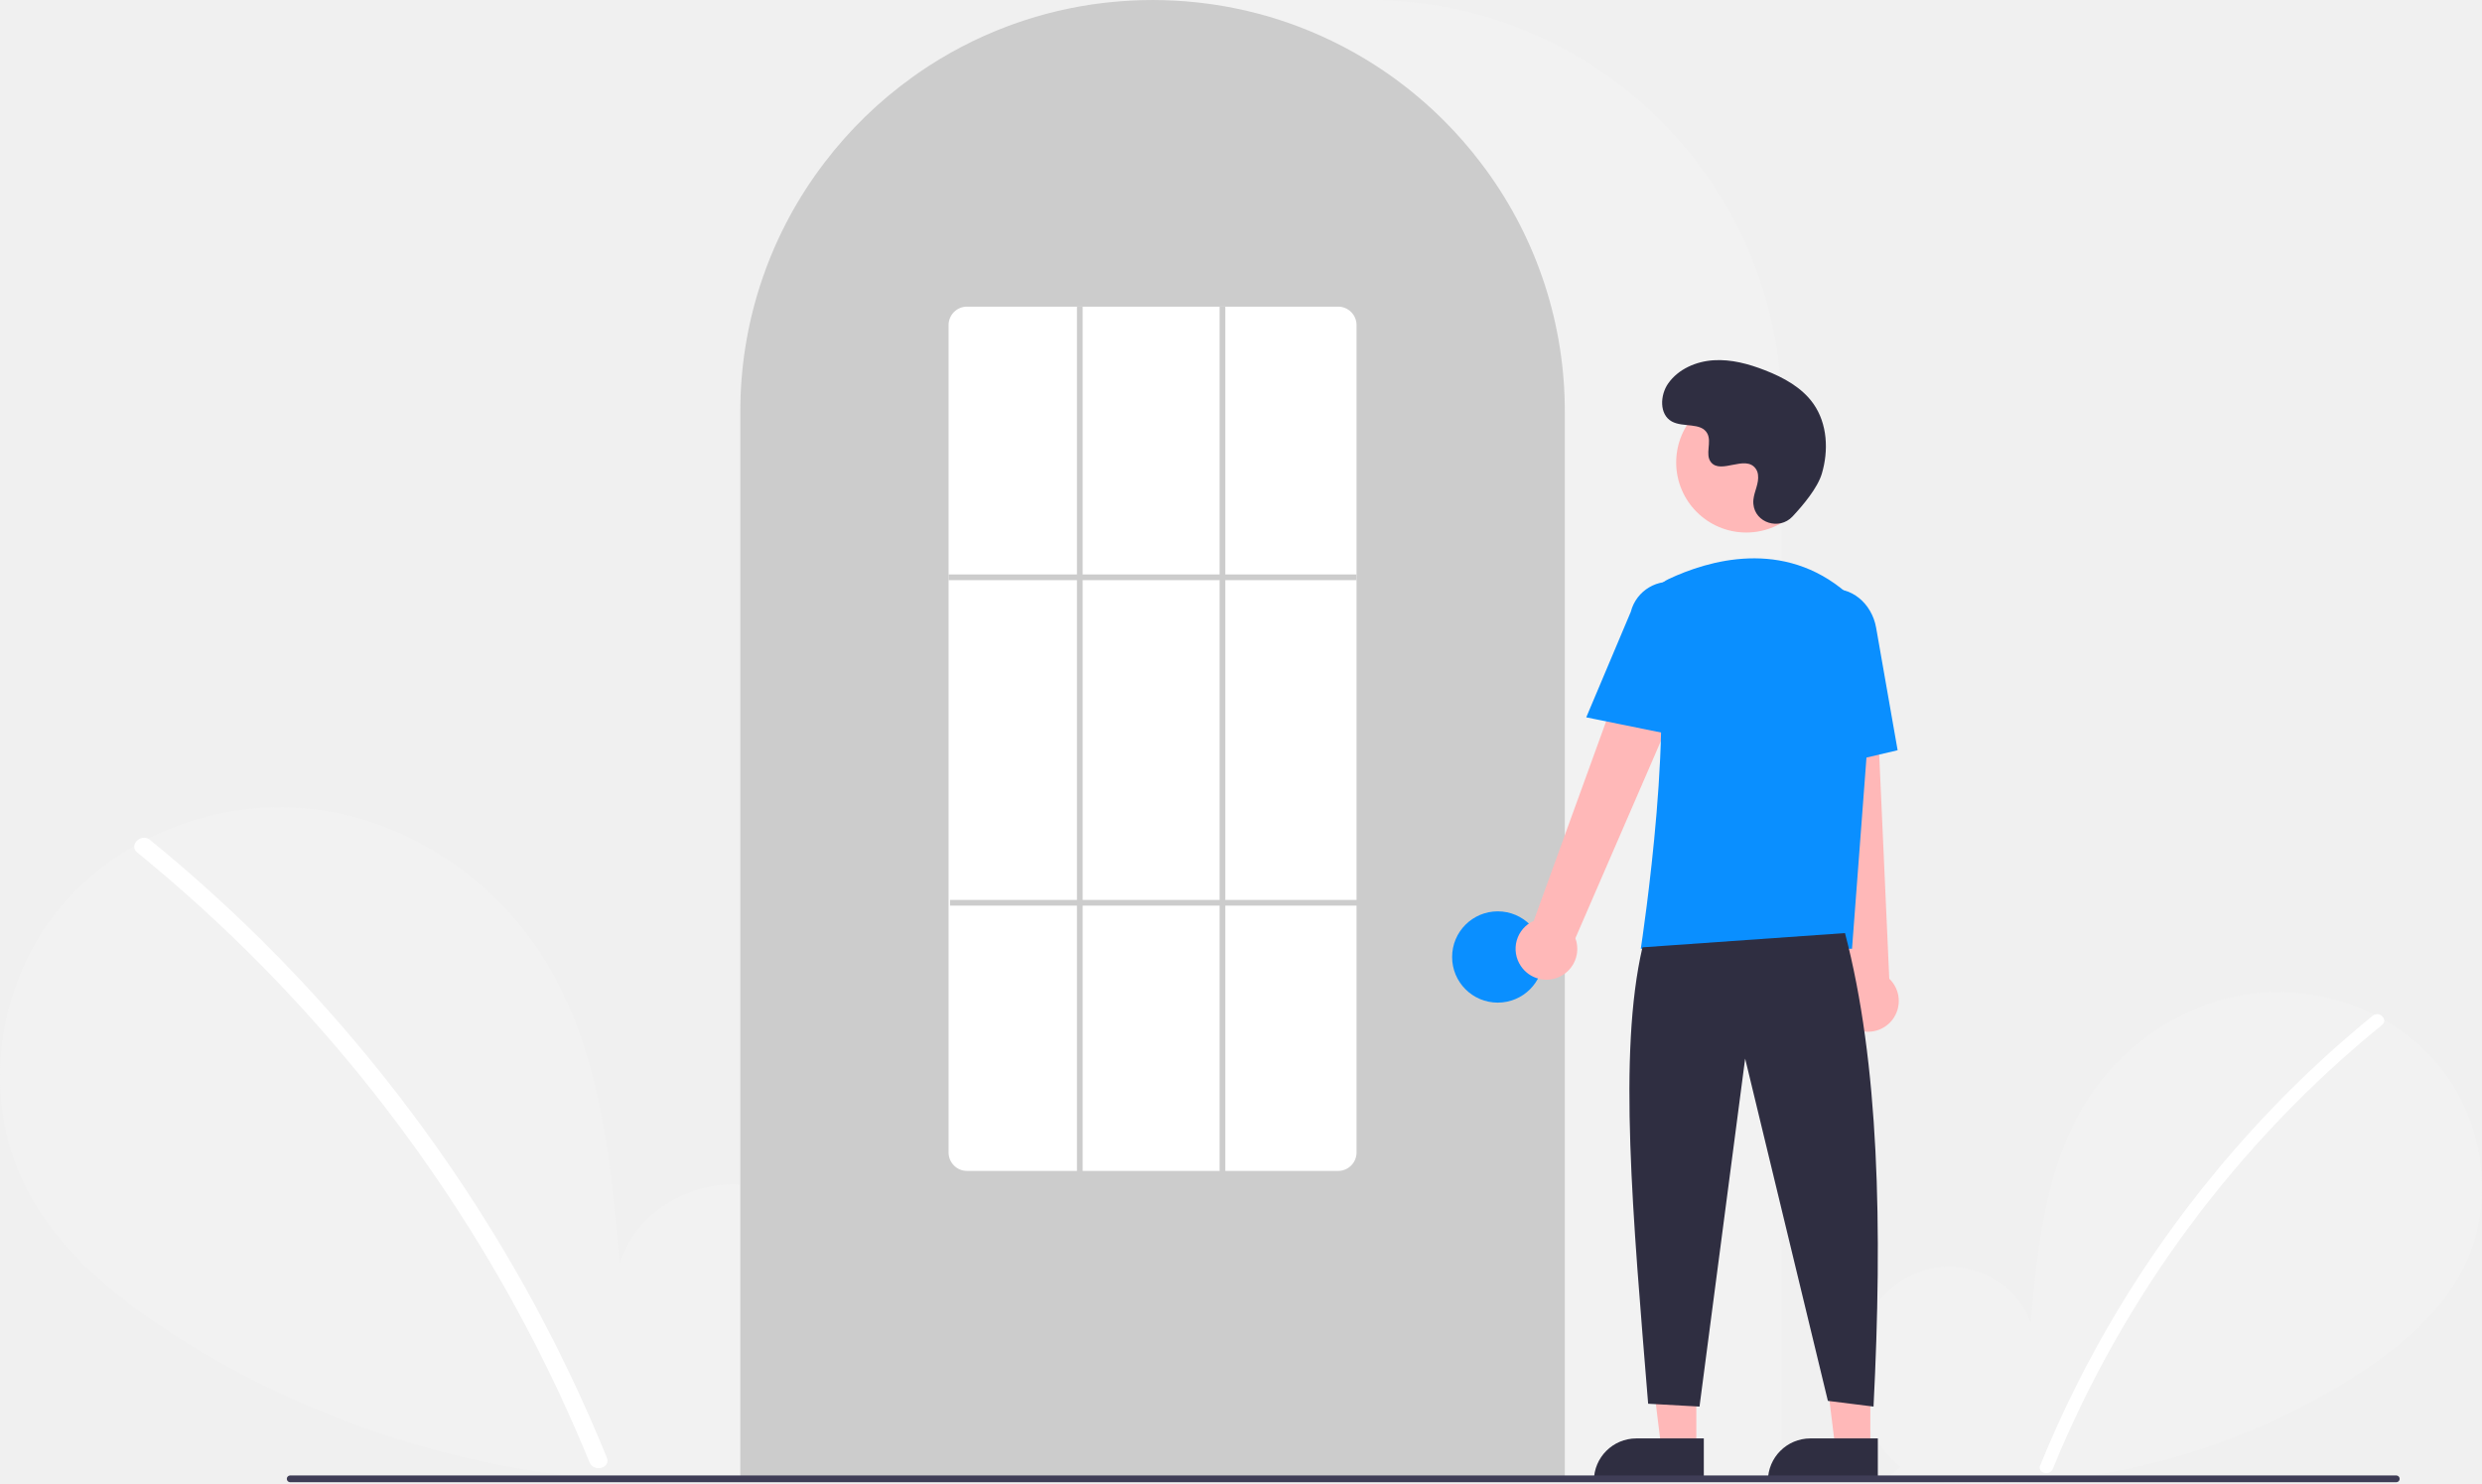
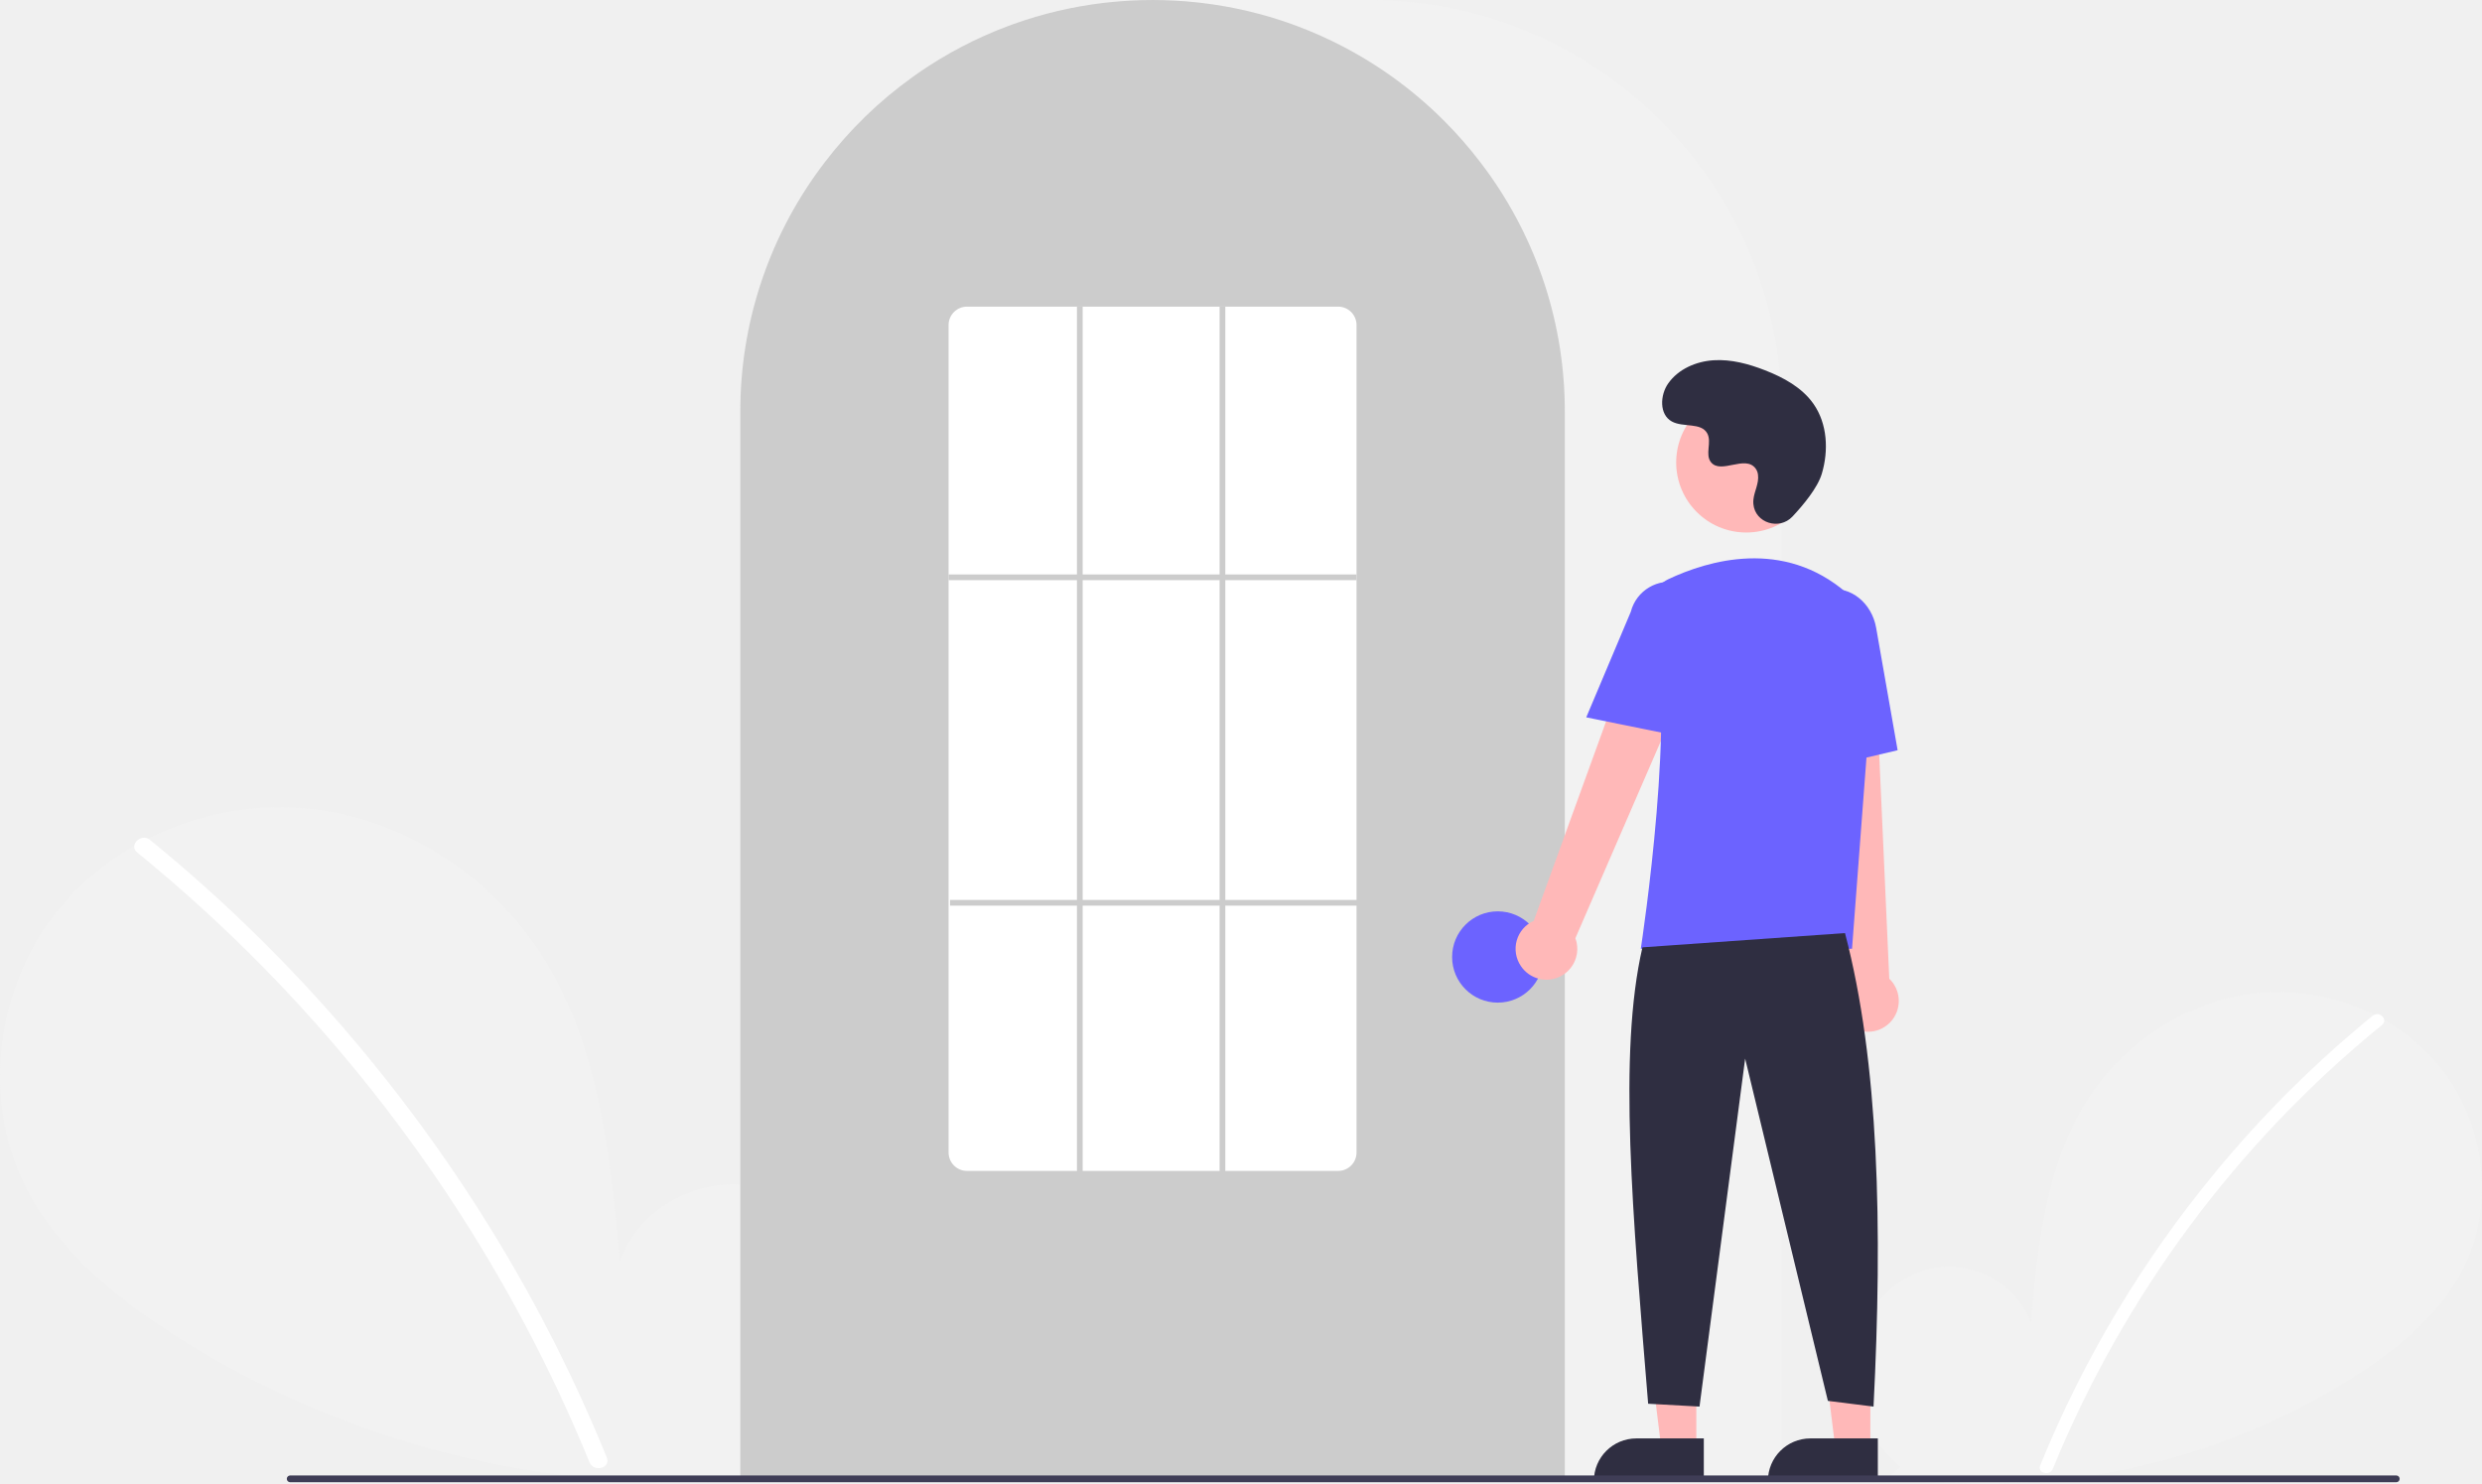
<svg xmlns="http://www.w3.org/2000/svg" data-name="Layer 1" width="870" height="520.139" viewBox="0 0 870 520.139">
  <path d="M831.092,704.187c-11.138-9.412-17.904-24.28-16.13-38.754s12.764-27.78,27.018-30.854,30.504,5.435,34.834,19.359c2.383-26.846,5.129-54.818,19.402-77.68,12.924-20.701,35.309-35.514,59.569-38.164s49.803,7.359,64.933,26.507,18.835,46.985,8.238,68.969c-7.806,16.195-22.188,28.247-37.257,38.052a240.452,240.452,0,0,1-164.454,35.977Z" transform="translate(-165 -189.9307)" fill="#f2f2f2" />
  <path d="M996.728,546.01a393.414,393.414,0,0,0-54.826,54.442,394.561,394.561,0,0,0-61.752,103.194c-1.112,2.725,3.313,3.911,4.412,1.216A392.342,392.342,0,0,1,999.963,549.245c2.284-1.86-.97-5.08-3.236-3.236Z" transform="translate(-165 -189.9307)" fill="#fff" />
  <path d="M445.067,701.63c15.299-12.927,24.591-33.348,22.154-53.228s-17.531-38.156-37.11-42.377-41.897,7.464-47.844,26.59c-3.273-36.873-7.044-75.292-26.648-106.693-17.751-28.433-48.497-48.778-81.818-52.418s-68.404,10.107-89.185,36.407-25.869,64.535-11.315,94.729c10.722,22.243,30.475,38.797,51.172,52.264,66.03,42.965,147.939,60.884,225.877,49.415" transform="translate(-165 -189.9307)" fill="#f2f2f2" />
  <path d="M217.567,484.373a540.355,540.355,0,0,1,75.304,74.777A548.076,548.076,0,0,1,352.257,647.04a545.835,545.835,0,0,1,25.43,53.846c1.527,3.743-4.55,5.372-6.06,1.671a536.36,536.36,0,0,0-49.009-92.727A539.734,539.734,0,0,0,256.889,528.632a538.441,538.441,0,0,0-43.766-39.815c-3.138-2.555,1.332-6.978,4.444-4.444Z" transform="translate(-165 -189.9307)" fill="#fff" />
  <path d="M789.5,708.931h-365v-374.5c0-79.678,64.822-144.5,144.5-144.5h76c79.677,0,144.5,64.822,144.5,144.5Z" transform="translate(-165 -189.9307)" fill="#f2f2f2" />
  <path d="M713.5,708.931h-289v-374.5a143.382,143.382,0,0,1,27.596-84.944c.664-.905,1.326-1.798,2.009-2.681a144.466,144.466,0,0,1,30.754-29.851c.66-.48,1.322-.952,1.994-1.423a144.16,144.16,0,0,1,31.472-16.459c.661-.25,1.334-.501,2.007-.742a144.02,144.02,0,0,1,31.108-7.336c.658-.09,1.333-.16,2.008-.23a146.288,146.288,0,0,1,31.105,0c.673.07,1.349.141,2.014.231a143.995,143.995,0,0,1,31.1,7.335c.673.241,1.346.492,2.009.743a143.799,143.799,0,0,1,31.106,16.216c.672.461,1.344.933,2.006,1.405a145.987,145.987,0,0,1,18.384,15.564,144.305,144.305,0,0,1,12.724,14.551c.681.88,1.343,1.773,2.005,2.677A143.382,143.382,0,0,1,713.5,334.431Z" transform="translate(-165 -189.9307)" fill="#ccc" />
-   <circle cx="525" cy="335.5" r="16" fill="#0a8fff" />
+   <circle cx="525" cy="335.5" r="16" fill="#6c63ff" />
  <polygon points="594.599 507.783 582.339 507.783 576.506 460.495 594.601 460.496 594.599 507.783" fill="#ffb8b8" />
  <path d="M573.582,504.28h23.644a0,0,0,0,1,0,0v14.887a0,0,0,0,1,0,0H558.695a0,0,0,0,1,0,0v0a14.887,14.887,0,0,1,14.887-14.887Z" fill="#2f2e41" />
  <polygon points="655.599 507.783 643.339 507.783 637.506 460.495 655.601 460.496 655.599 507.783" fill="#ffb8b8" />
  <path d="M634.582,504.28h23.644a0,0,0,0,1,0,0v14.887a0,0,0,0,1,0,0H619.695a0,0,0,0,1,0,0v0a14.887,14.887,0,0,1,14.887-14.887Z" fill="#2f2e41" />
  <path d="M698.098,528.6a10.743,10.743,0,0,1,4.511-15.843l41.676-114.867L764.791,409.082,717.206,518.853a10.801,10.801,0,0,1-19.109,9.748Z" transform="translate(-165 -189.9307)" fill="#ffb8b8" />
  <path d="M814.336,550.184a10.743,10.743,0,0,1-2.893-16.217L798.533,412.458l23.338,1.066L827.236,533.045a10.801,10.801,0,0,1-12.9,17.139Z" transform="translate(-165 -189.9307)" fill="#ffb8b8" />
  <circle cx="612.106" cy="162.123" r="24.561" fill="#ffb8b8" />
-   <path d="M814.18,522.549H740.133l.089-.576c.133-.861,13.197-86.439,3.562-114.436a11.813,11.813,0,0,1,6.069-14.584h0c13.772-6.485,40.208-14.471,62.52,4.909a28.234,28.234,0,0,1,9.459,23.396Z" transform="translate(-165 -189.9307)" fill="#0a8fff" />
-   <path d="M754.354,448.181,721.018,441.418l15.626-37.03a13.997,13.997,0,0,1,27.106,6.998Z" transform="translate(-165 -189.9307)" fill="#0a8fff" />
-   <path d="M797.05,460.739l-2.004-45.941c-1.52-8.636,3.424-16.8,11.027-18.135,7.605-1.33,15.032,4.66,16.558,13.36l7.533,42.928Z" transform="translate(-165 -189.9307)" fill="#0a8fff" />
+   <path d="M814.18,522.549H740.133l.089-.576c.133-.861,13.197-86.439,3.562-114.436a11.813,11.813,0,0,1,6.069-14.584h0c13.772-6.485,40.208-14.471,62.52,4.909a28.234,28.234,0,0,1,9.459,23.396Z" transform="translate(-165 -189.9307)" fill="#6c63ff" />
+   <path d="M754.354,448.181,721.018,441.418l15.626-37.03a13.997,13.997,0,0,1,27.106,6.998Z" transform="translate(-165 -189.9307)" fill="#6c63ff" />
+   <path d="M797.05,460.739l-2.004-45.941c-1.52-8.636,3.424-16.8,11.027-18.135,7.605-1.33,15.032,4.66,16.558,13.36l7.533,42.928Z" transform="translate(-165 -189.9307)" fill="#6c63ff" />
  <path d="M811.716,517.049c11.915,45.377,13.214,103.069,10,166l-16-2-29-120-16,122-18-1c-5.377-66.03-10.613-122.715-2-160Z" transform="translate(-165 -189.9307)" fill="#2f2e41" />
  <path d="M793.289,371.035c-4.582,4.881-13.091,2.261-13.688-4.407a8.055,8.055,0,0,1,.01-1.556c.308-2.954,2.015-5.635,1.606-8.754a4.59,4.59,0,0,0-.84-2.149c-3.651-4.889-12.222,2.187-15.668-2.239-2.113-2.714.371-6.987-1.251-10.021-2.14-4.004-8.479-2.029-12.454-4.221-4.423-2.439-4.158-9.225-1.247-13.353,3.551-5.034,9.776-7.72,15.923-8.107s12.253,1.275,17.992,3.511c6.521,2.541,12.988,6.054,17.001,11.788,4.88,6.973,5.35,16.348,2.909,24.502C802.098,360.99,797.031,367.049,793.289,371.035Z" transform="translate(-165 -189.9307)" fill="#2f2e41" />
  <path d="M1004.982,709.574h-738.294a1.191,1.191,0,0,1,0-2.381h738.294a1.191,1.191,0,0,1,0,2.381Z" transform="translate(-165 -189.9307)" fill="#3f3d56" />
  <path d="M634,600.431H504a6.465,6.465,0,0,1-6.5-6.415V303.846a6.465,6.465,0,0,1,6.5-6.415H634a6.465,6.465,0,0,1,6.5,6.415V594.015A6.465,6.465,0,0,1,634,600.431Z" transform="translate(-165 -189.9307)" fill="#fff" />
  <rect x="332.5" y="201.39" width="143" height="2" fill="#ccc" />
  <rect x="333" y="315.5" width="143" height="2" fill="#ccc" />
  <rect x="377.5" y="107.5" width="2" height="304" fill="#ccc" />
  <rect x="427.5" y="107.5" width="2" height="304" fill="#ccc" />
</svg>
